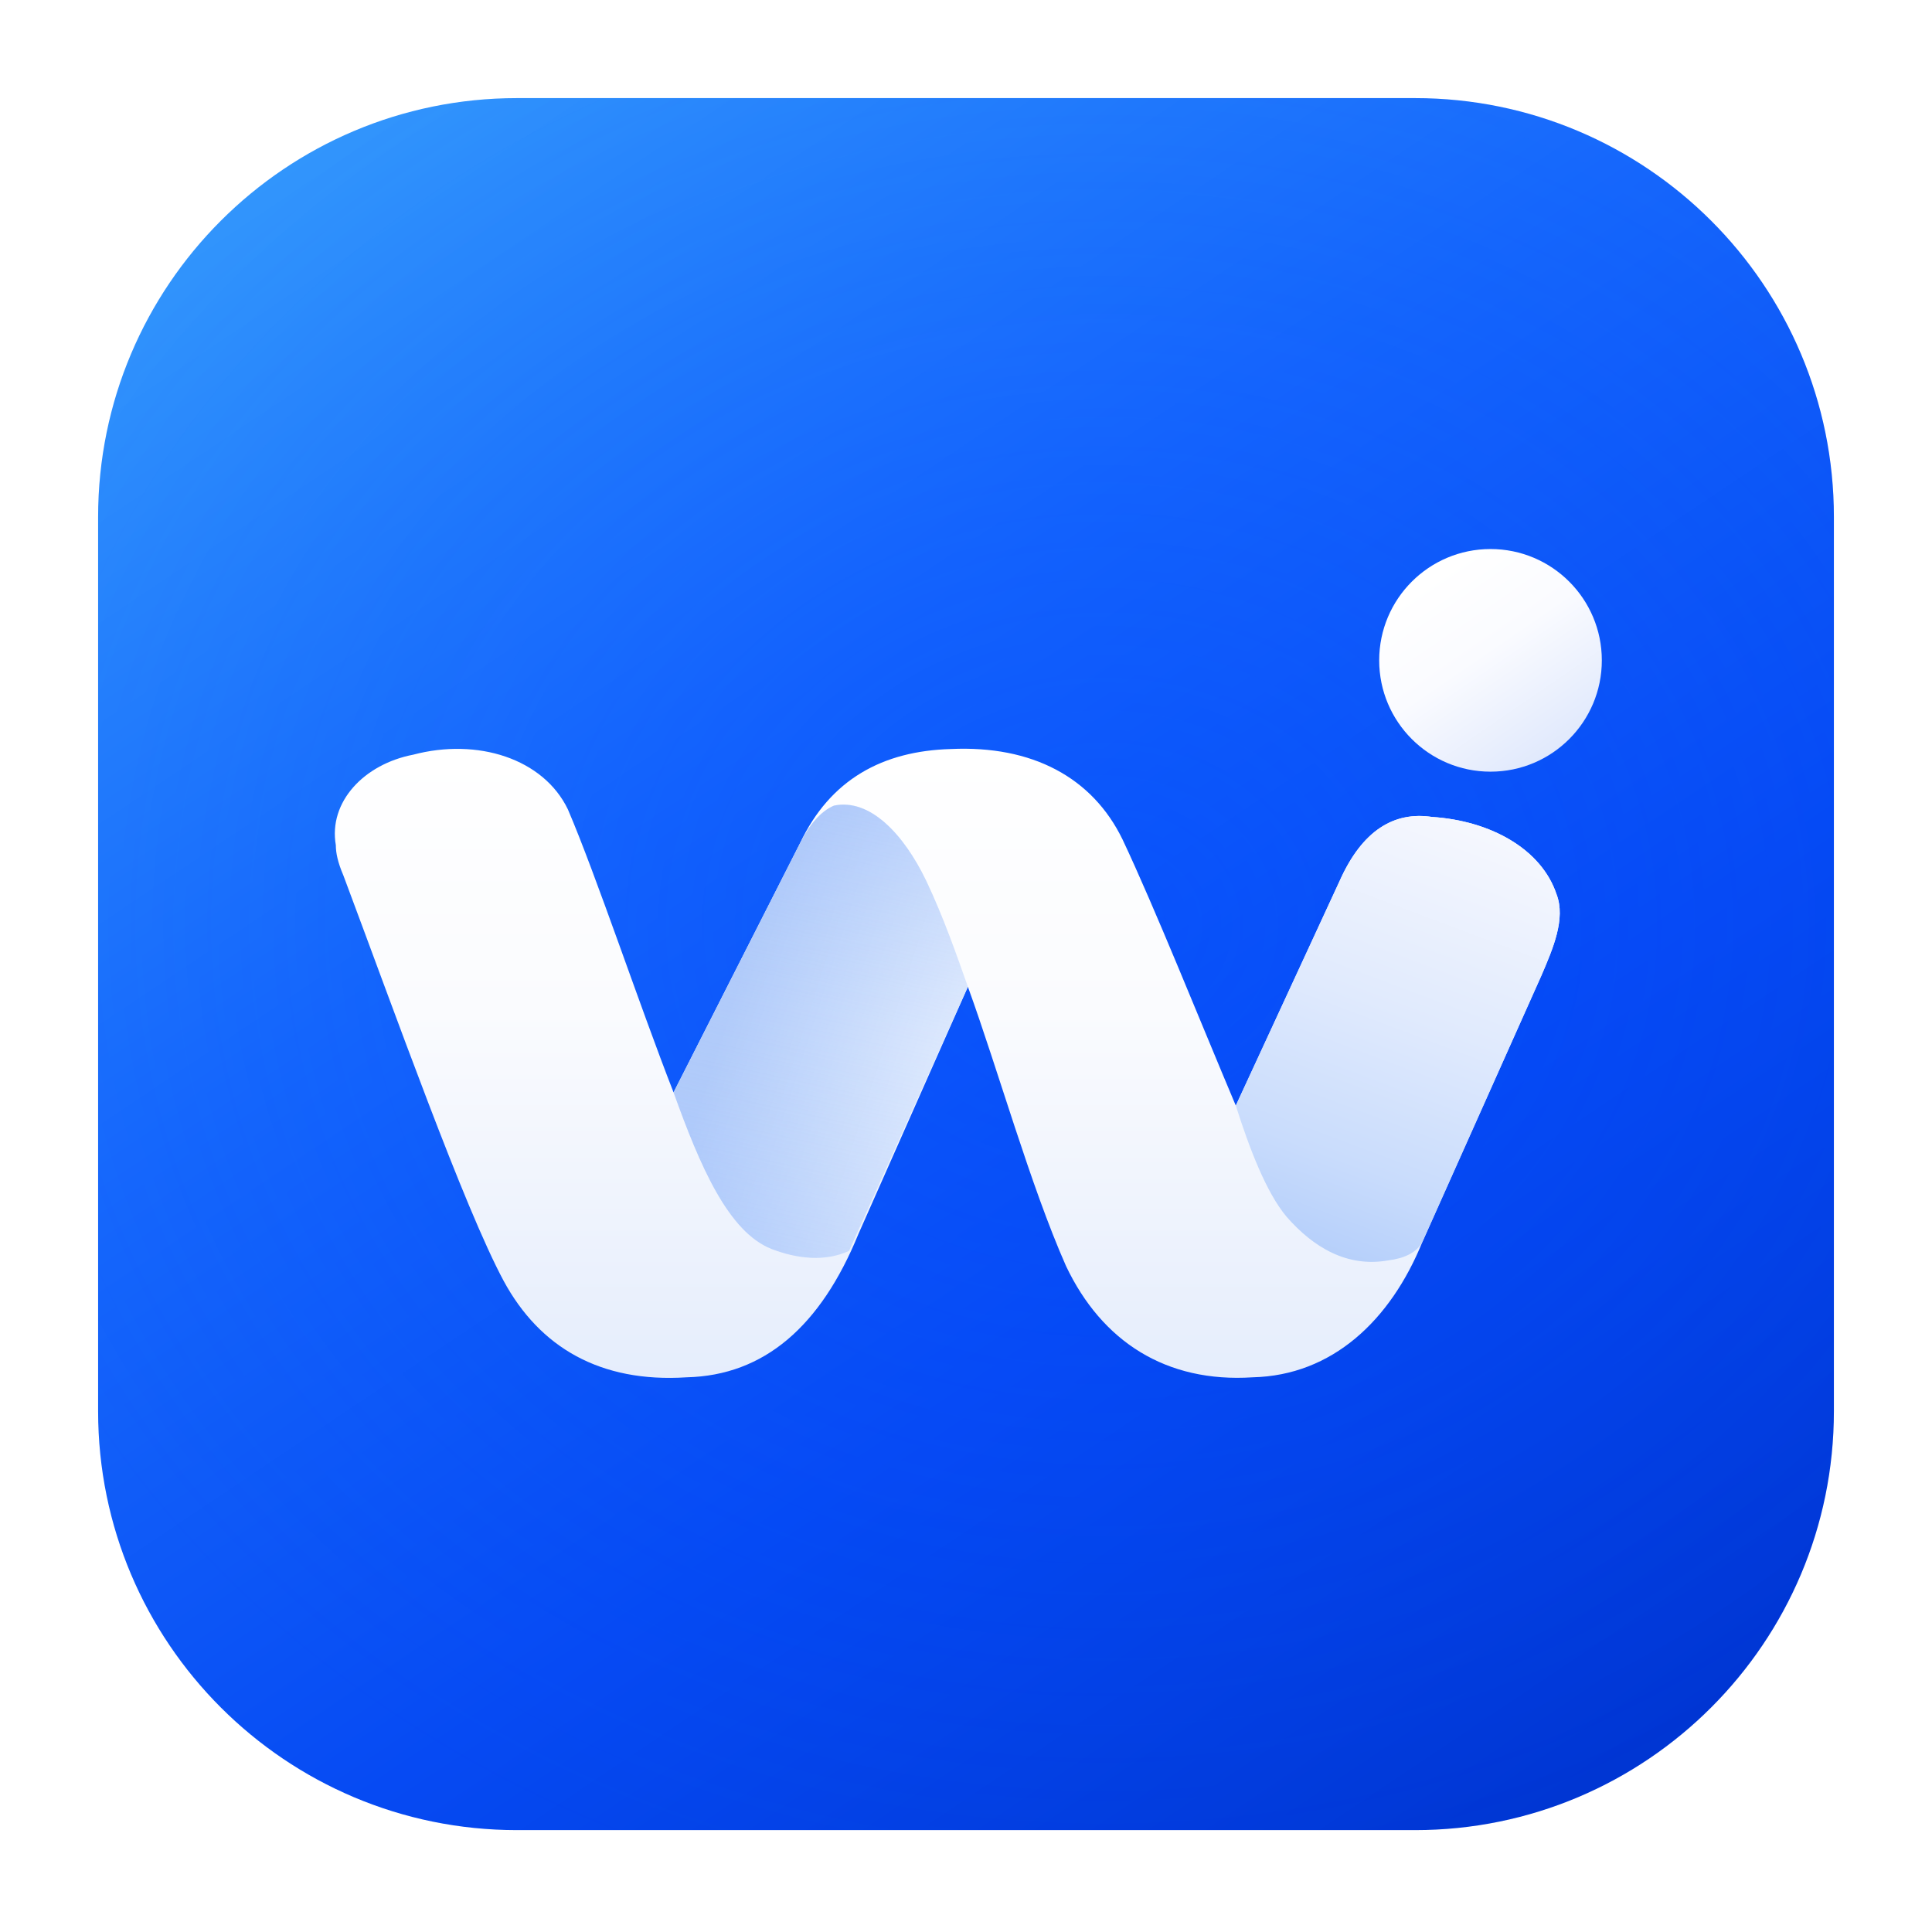
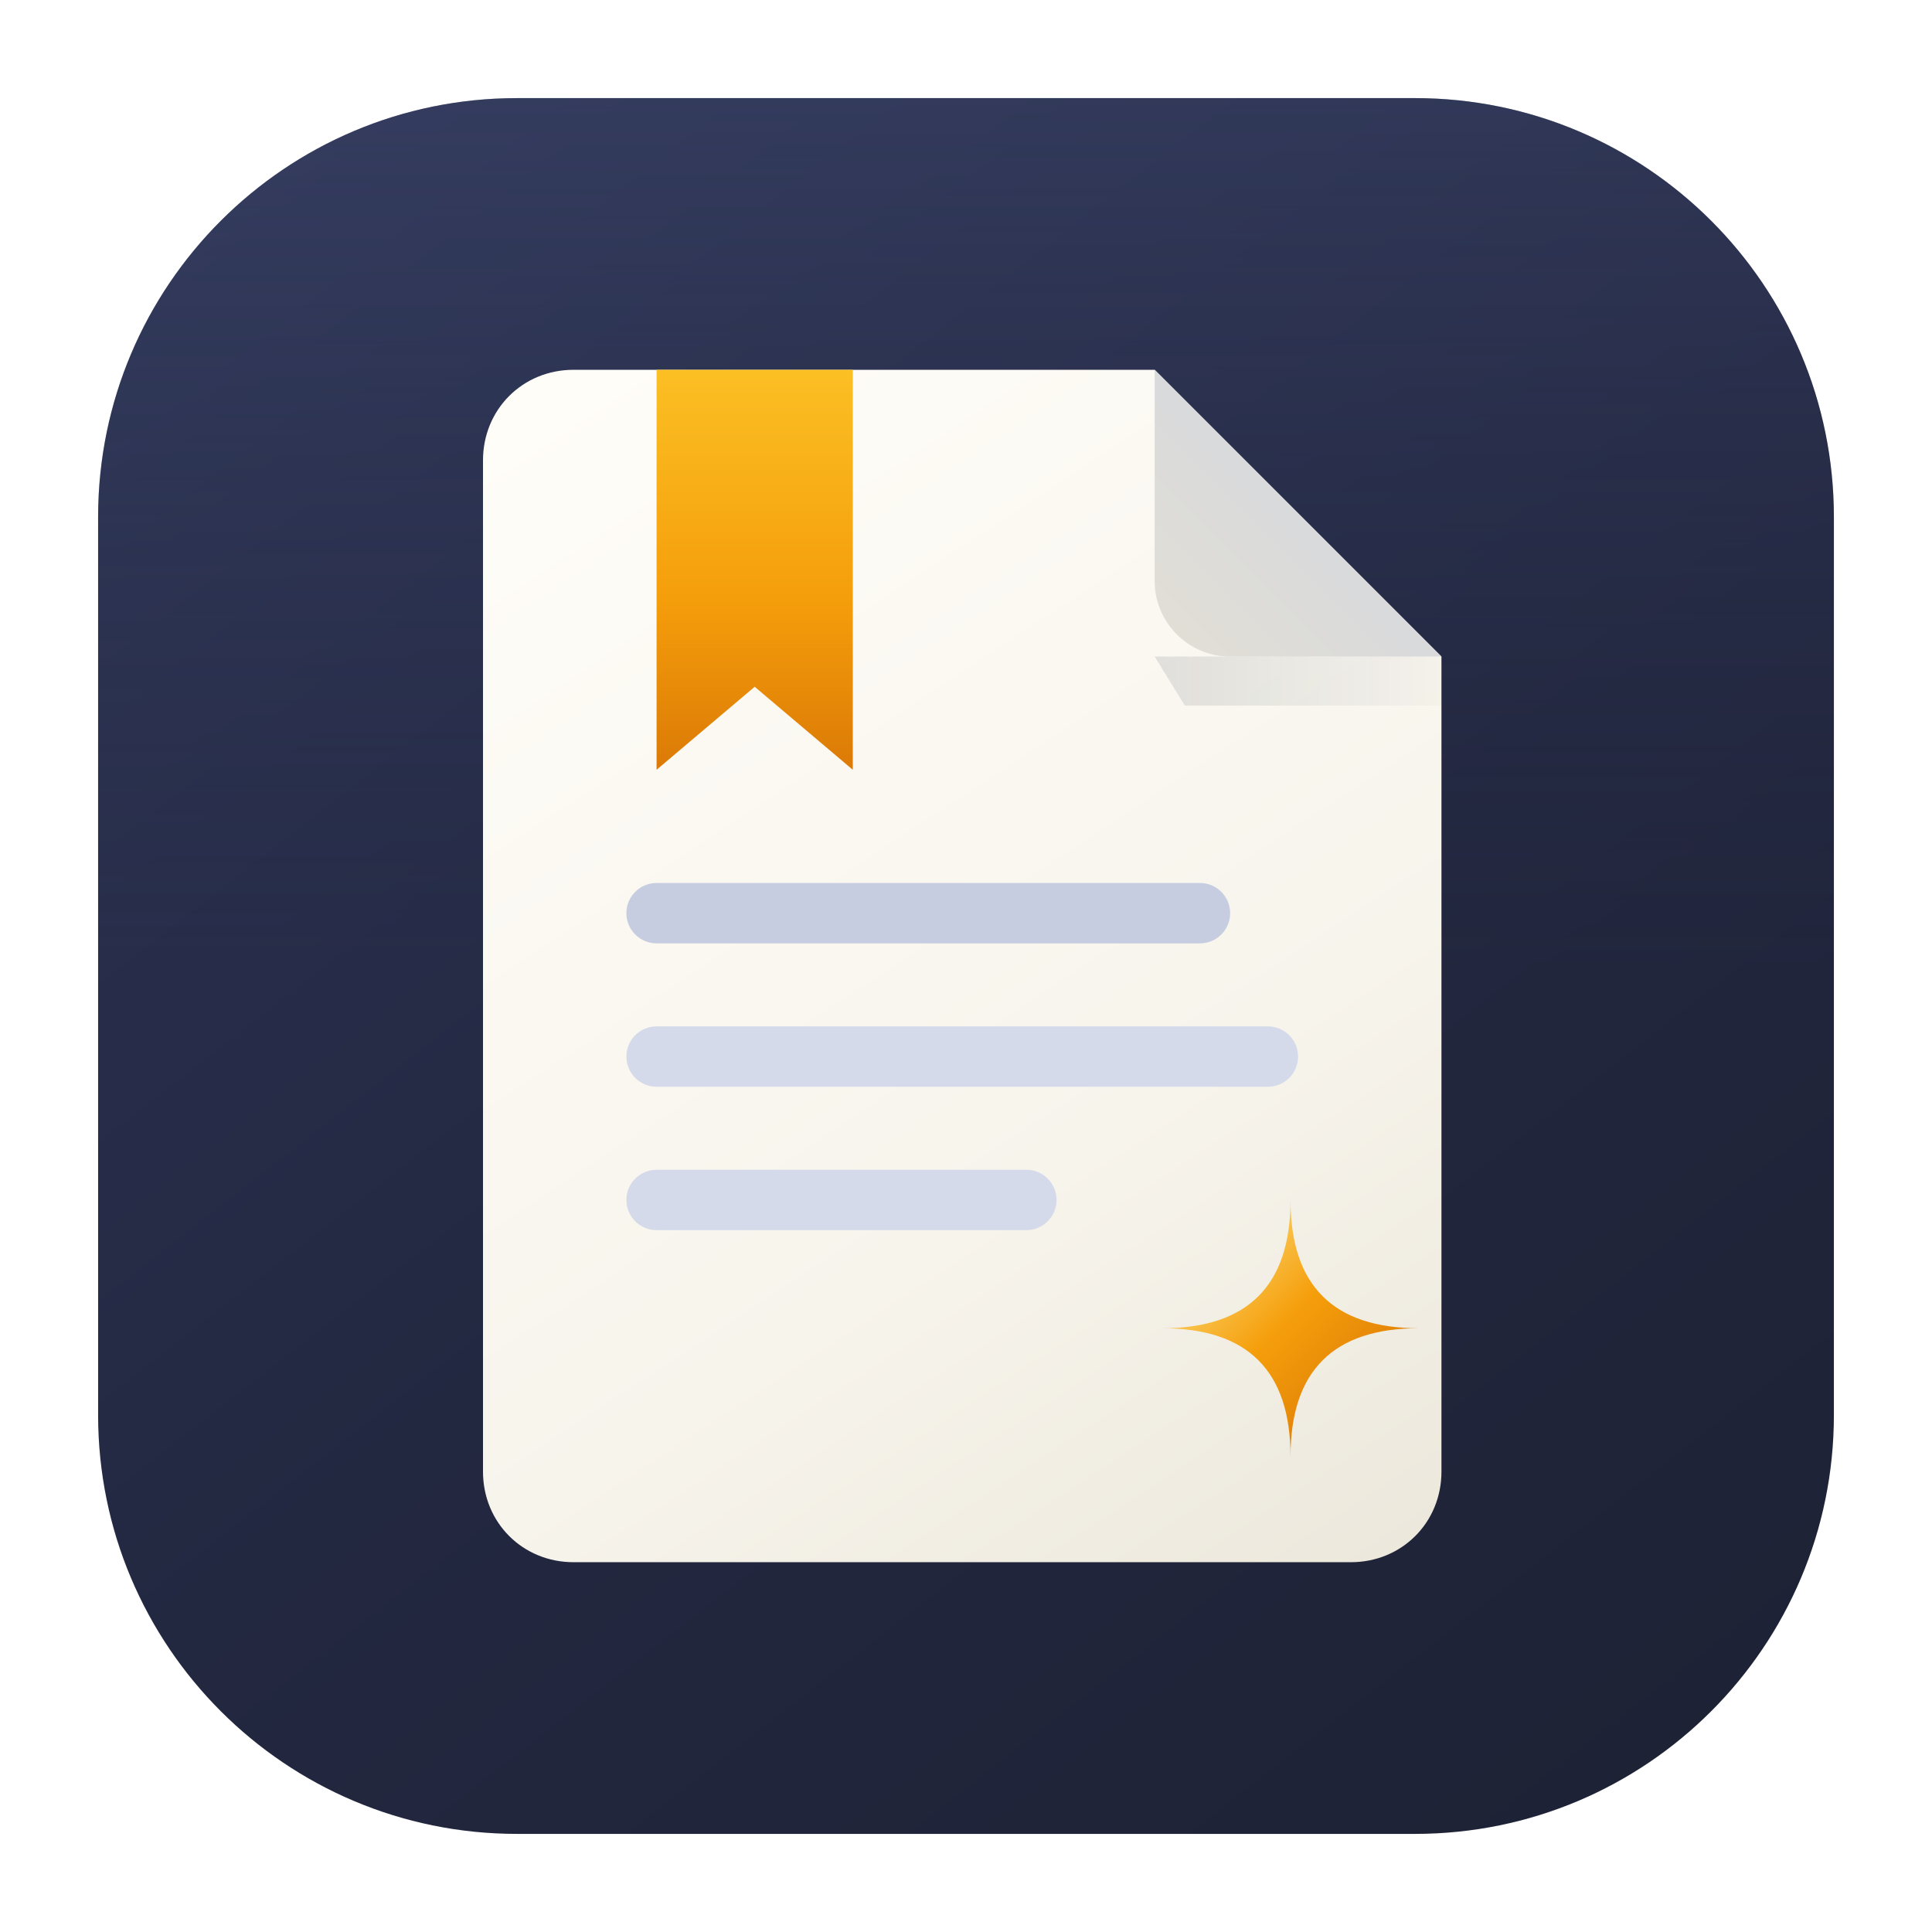
<svg xmlns="http://www.w3.org/2000/svg" width="1024" height="1024" viewBox="0 0 1024 1024" fill="none">
  <defs>
-     <linearGradient id="background" x1="190" y1="52" x2="805" y2="970" gradientUnits="userSpaceOnUse">
-       <stop offset="0" stop-color="#3296FC" />
-       <stop offset="0.36" stop-color="#1769FC" />
-       <stop offset="0.68" stop-color="#064AF3" />
-       <stop offset="1" stop-color="#0035D2" />
+     <linearGradient id="background" x1="160" y1="60" x2="864" y2="964" gradientUnits="userSpaceOnUse">
+       <stop offset="0" stop-color="#2C3352" />
+       <stop offset="0.52" stop-color="#232841" />
+       <stop offset="1" stop-color="#1E2235" />
    </linearGradient>
-     <radialGradient id="blueGlow" cx="0" cy="0" r="1" gradientUnits="userSpaceOnUse" gradientTransform="translate(585 490) rotate(90) scale(540 620)">
-       <stop stop-color="#034AFF" stop-opacity="0.42" />
-       <stop offset="1" stop-color="#034AFF" stop-opacity="0" />
-     </radialGradient>
-     <linearGradient id="ribbon" x1="480" y1="397" x2="480" y2="731" gradientUnits="userSpaceOnUse">
-       <stop offset="0" stop-color="#FFFFFF" />
-       <stop offset="0.42" stop-color="#FAFBFE" />
-       <stop offset="1" stop-color="#E5EDFC" />
+     <linearGradient id="bgSheen" x1="512" y1="52" x2="512" y2="520" gradientUnits="userSpaceOnUse">
+       <stop offset="0" stop-color="#4B5582" stop-opacity="0.28" />
+       <stop offset="1" stop-color="#2C3352" stop-opacity="0" />
    </linearGradient>
-     <linearGradient id="middleFold" x1="382" y1="548" x2="491" y2="583" gradientUnits="userSpaceOnUse">
-       <stop offset="0" stop-color="#B1CBFA" />
-       <stop offset="0.48" stop-color="#C5D9FC" />
-       <stop offset="1" stop-color="#DCE8FD" />
+     <linearGradient id="sheet" x1="300" y1="196" x2="720" y2="836" gradientUnits="userSpaceOnUse">
+       <stop offset="0" stop-color="#FFFDF8" />
+       <stop offset="0.65" stop-color="#F7F4EC" />
+       <stop offset="1" stop-color="#ECE8DC" />
    </linearGradient>
-     <linearGradient id="middleShade" x1="460" y1="427" x2="407" y2="669" gradientUnits="userSpaceOnUse">
-       <stop offset="0" stop-color="#91B4F8" stop-opacity="0.24" />
-       <stop offset="0.48" stop-color="#B2CDFB" stop-opacity="0" />
-       <stop offset="1" stop-color="#90B6F9" stop-opacity="0.25" />
+     <linearGradient id="foldShadow" x1="604" y1="348" x2="764" y2="348" gradientUnits="userSpaceOnUse">
+       <stop offset="0" stop-color="#1E2235" stop-opacity="0.12" />
+       <stop offset="1" stop-color="#1E2235" stop-opacity="0.02" />
    </linearGradient>
-     <linearGradient id="rightFold" x1="773" y1="437" x2="686" y2="668" gradientUnits="userSpaceOnUse">
-       <stop offset="0" stop-color="#F5F7FE" />
-       <stop offset="0.42" stop-color="#E0EAFD" />
-       <stop offset="0.76" stop-color="#C9DCFC" />
-       <stop offset="1" stop-color="#B2CDFA" />
+     <linearGradient id="foldFlap" x1="612" y1="348" x2="764" y2="196" gradientUnits="userSpaceOnUse">
+       <stop offset="0" stop-color="#E2DFD4" />
+       <stop offset="1" stop-color="#CFD4E3" />
    </linearGradient>
-     <linearGradient id="dot" x1="758" y1="306" x2="824" y2="402" gradientUnits="userSpaceOnUse">
-       <stop offset="0" stop-color="#FFFFFF" />
-       <stop offset="0.42" stop-color="#FAFBFF" />
-       <stop offset="1" stop-color="#DFE8FC" />
+     <linearGradient id="ribbon" x1="400" y1="196" x2="400" y2="416" gradientUnits="userSpaceOnUse">
+       <stop offset="0" stop-color="#FBBF24" />
+       <stop offset="0.55" stop-color="#F59E0B" />
+       <stop offset="1" stop-color="#D97706" />
    </linearGradient>
-     <path id="wShape" d="         M 178 448         C 174 425, 193 405, 219 400         C 253 391, 288 402, 301 429         C 316 464, 339 533, 357 579          L 424 447         C 440 413, 468 398, 504 397         C 547 395, 579 412, 595 445         C 612 481, 636 541, 655 586          L 710 467         C 722 440, 739 430, 759 433         C 790 435, 817 450, 825 474         C 830 487, 823 503, 817 517          L 754 658         C 737 700, 706 729, 664 730         C 618 733, 584 711, 565 671         C 546 628, 529 567, 513 523          L 455 654         C 435 703, 405 729, 364 730         C 318 733, 286 714, 267 679         C 246 640, 209 536, 182 464         C 179 457, 178 452, 178 448         Z       " />
-     <path id="middleFace" d="         M 357 579         L 424 447         C 429 437, 435 430, 442 427         C 461 423, 479 442, 491 467         C 500 486, 507 506, 513 523         L 450 663         C 437 669, 422 667, 409 662         C 386 653, 371 618, 357 579         Z       " />
-     <clipPath id="wClip">
-       <use href="#wShape" />
-     </clipPath>
+     <linearGradient id="spark" x1="630" y1="646" x2="736" y2="752" gradientUnits="userSpaceOnUse">
+       <stop offset="0" stop-color="#FDE68A" />
+       <stop offset="0.5" stop-color="#F59E0B" />
+       <stop offset="1" stop-color="#D97706" />
+     </linearGradient>
  </defs>
-   <rect x="52" y="52" width="920" height="918" rx="222" fill="url(#background)" />
-   <rect x="52" y="52" width="920" height="918" rx="222" fill="url(#blueGlow)" />
-   <use href="#wShape" fill="url(#ribbon)" />
-   <g clip-path="url(#wClip)">
-     <use href="#middleFace" fill="url(#middleFold)" />
-     <use href="#middleFace" fill="url(#middleShade)" />
-     <path d="         M 655 586         L 710 467         C 722 440, 739 430, 759 433         C 790 435, 817 450, 825 474         C 830 487, 823 503, 817 517         L 754 658         C 751 664, 744 667, 736 668         C 714 672, 696 661, 682 645         C 671 632, 662 608, 655 586         Z       " fill="url(#rightFold)" />
-   </g>
-   <circle cx="790" cy="350" r="59" fill="url(#dot)" />
+   <rect x="52" y="52" width="920" height="920" rx="222" fill="url(#background)" />
+   <rect x="52" y="52" width="920" height="920" rx="222" fill="url(#bgSheen)" />
+   <path d="       M 304 196       L 612 196       L 764 348       L 764 780       C 764 807, 743 828, 716 828       L 304 828       C 277 828, 256 807, 256 780       L 256 244       C 256 217, 277 196, 304 196       Z     " fill="url(#sheet)" />
+   <path d="M 612 348 L 764 348 L 764 374 L 628 374 Z" fill="url(#foldShadow)" />
+   <path d="       M 612 196       L 764 348       L 652 348       C 630 348, 612 330, 612 308       Z     " fill="url(#foldFlap)" />
+   <rect x="332" y="468" width="320" height="32" rx="16" fill="#C7CDE0" />
+   <rect x="332" y="544" width="356" height="32" rx="16" fill="#D5DAEA" />
+   <rect x="332" y="620" width="228" height="32" rx="16" fill="#D5DAEA" />
+   <path d="       M 348 196       L 452 196       L 452 408       L 400 364       L 348 408       Z     " fill="url(#ribbon)" />
+   <path d="       M 684 636       Q 684 704, 752 704       Q 684 704, 684 772       Q 684 704, 616 704       Q 684 704, 684 636       Z     " fill="url(#spark)" />
</svg>
